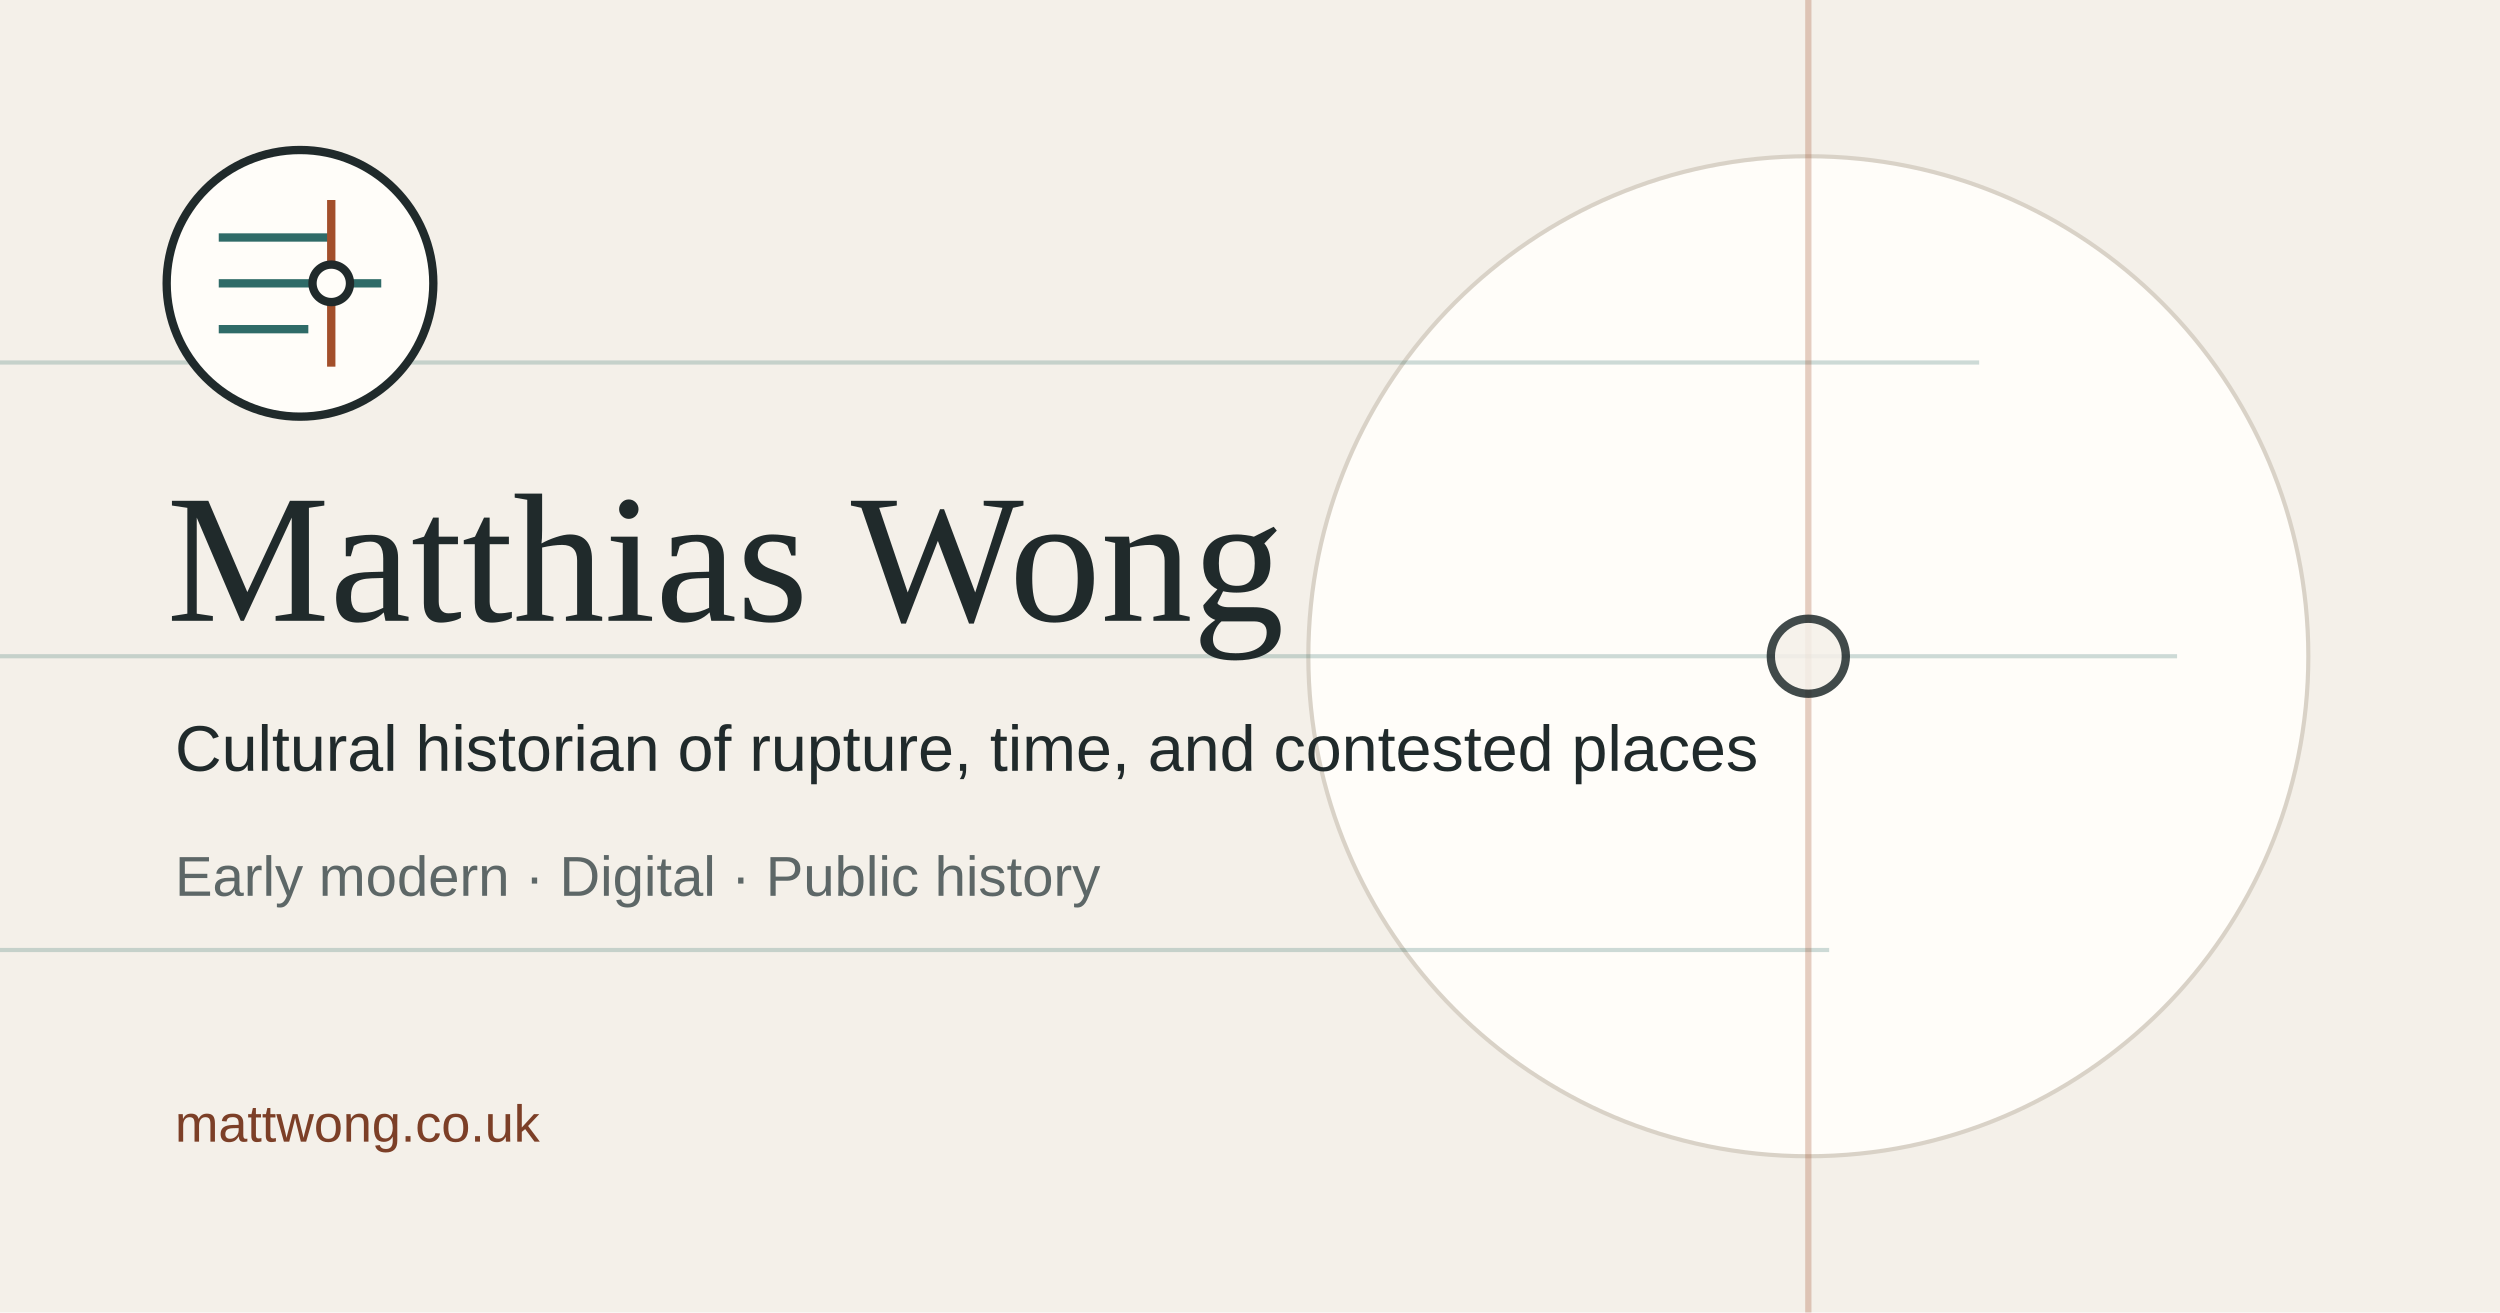
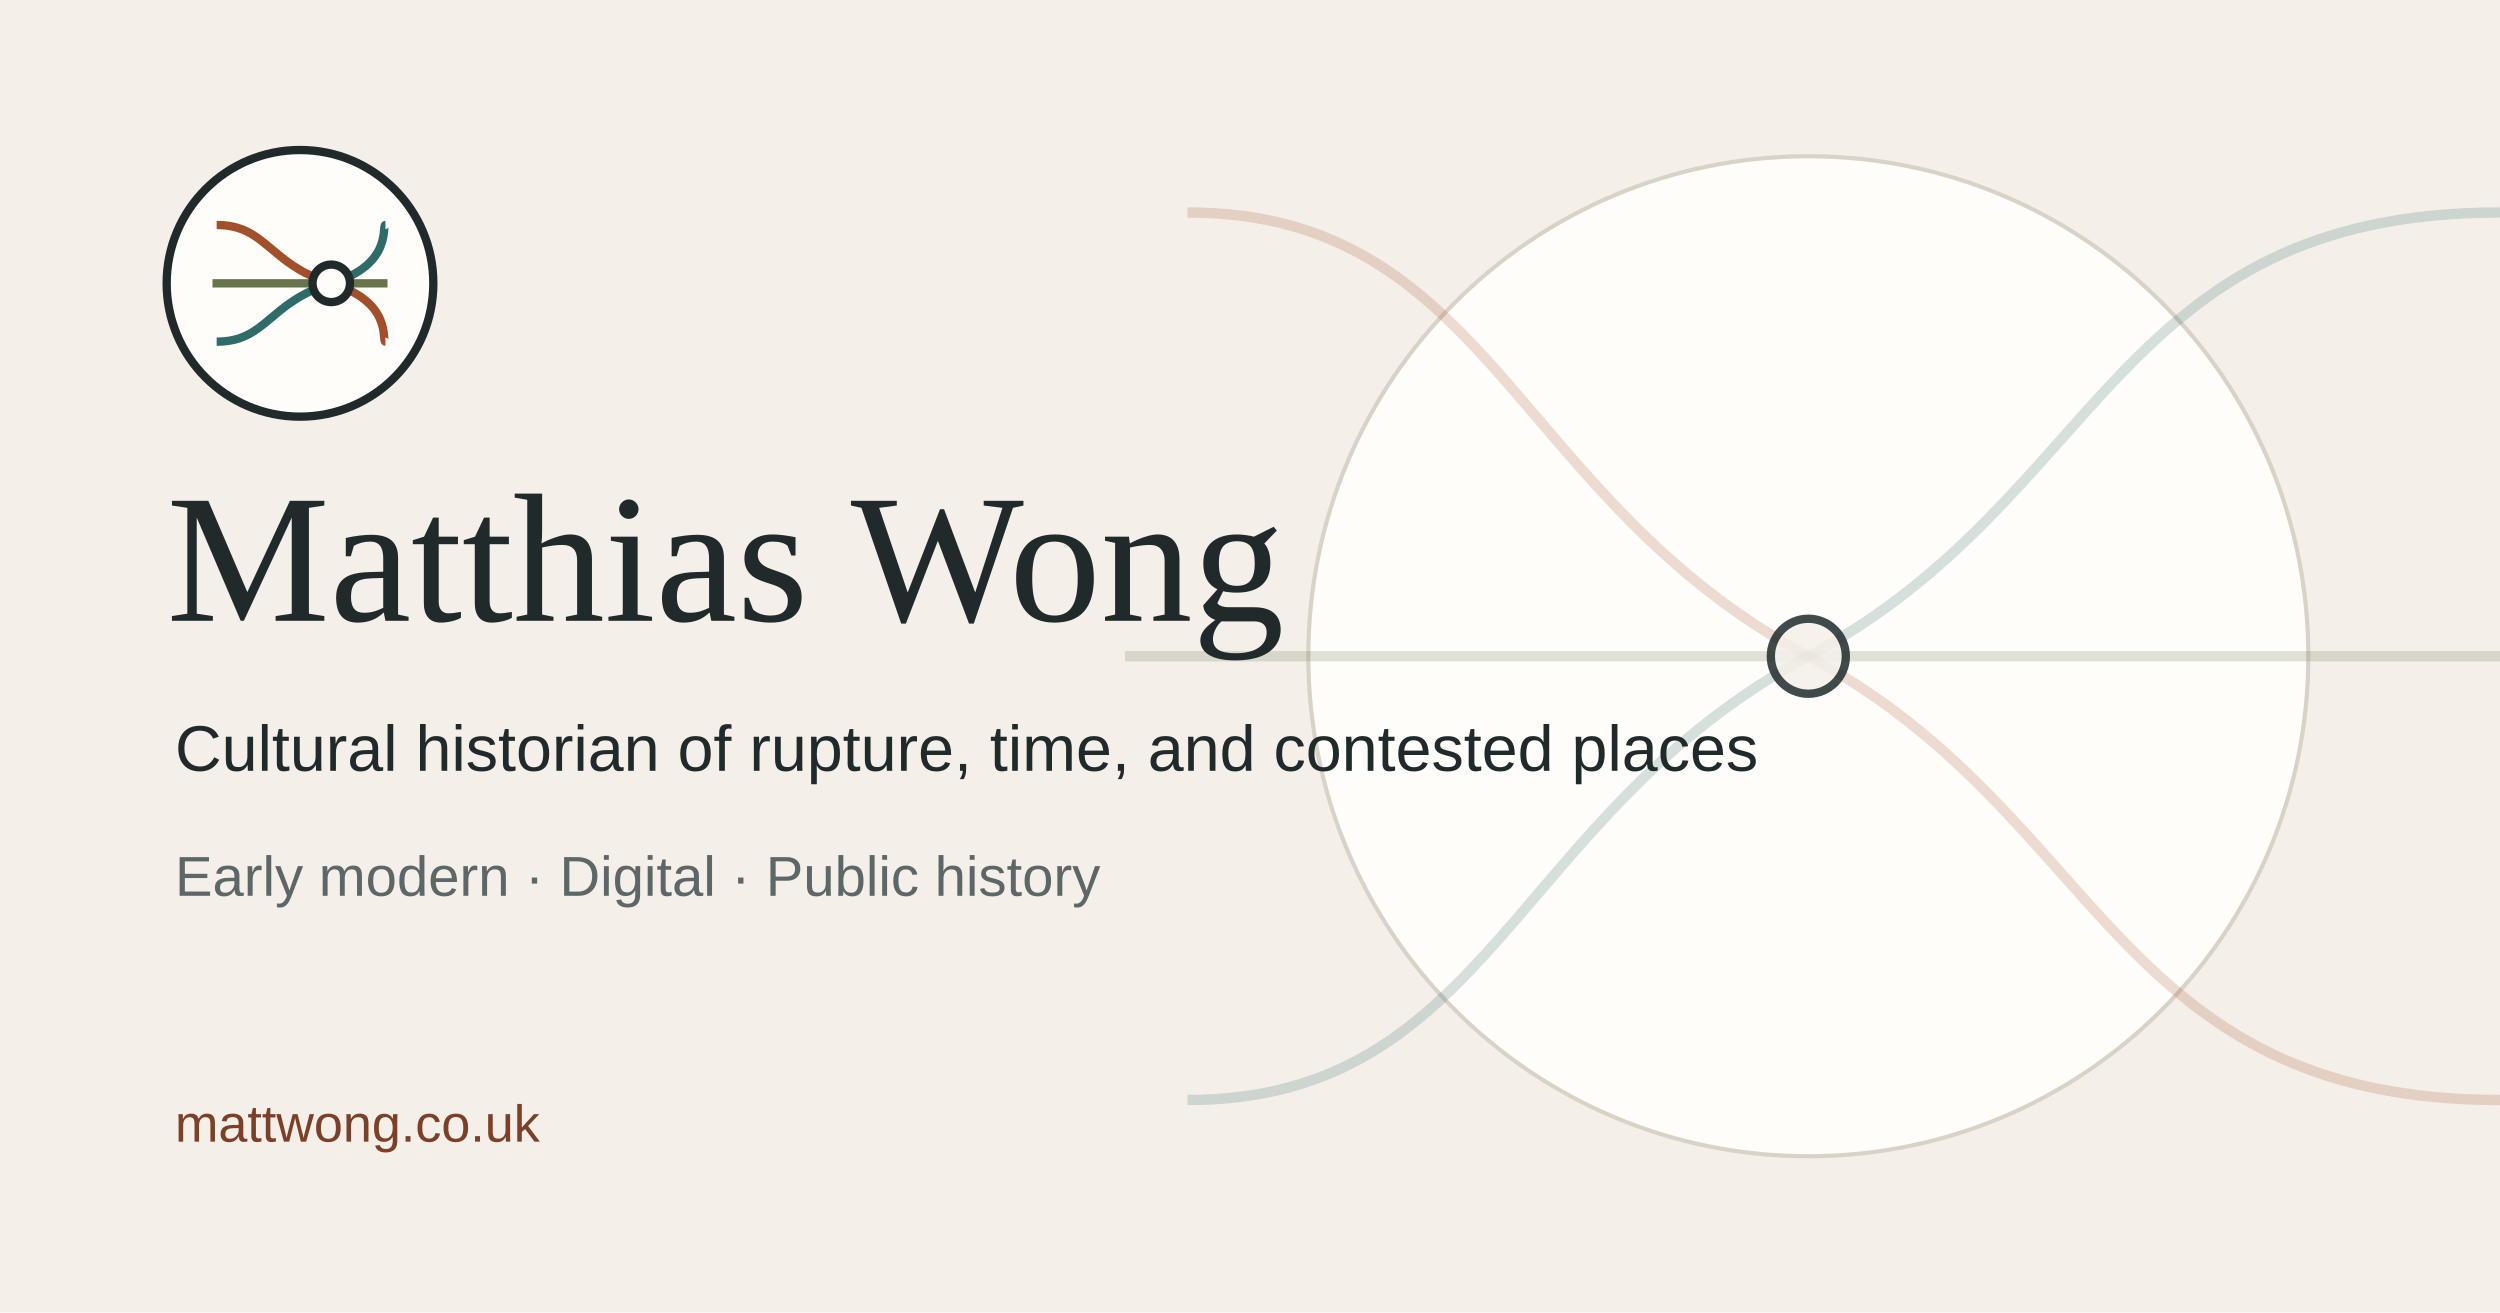
<svg xmlns="http://www.w3.org/2000/svg" width="1200" height="630" viewBox="0 0 1200 630" role="img" aria-labelledby="title description">
  <rect width="1200" height="630" fill="#f4f0e9" />
  <circle cx="868" cy="315" r="240" fill="#fffdf9" stroke="#d9d2c7" stroke-width="2" />
-   <path d="M0 174h950M0 315h1045M0 456h878" fill="none" stroke="#2f6b68" stroke-width="2" opacity="0.24" />
-   <path d="M868 0v630" fill="none" stroke="#a34f2b" stroke-width="3" opacity="0.28" />
+   <path d="M570 102c145 0 156 137 298 213s146 213 332 213" fill="none" stroke="#a34f2b" stroke-width="5" opacity="0.2" />
+   <path d="M570 528c145 0 156-137 298-213s146-213 332-213" fill="none" stroke="#2f6b68" stroke-width="5" opacity="0.2" />
+   <path d="M540 315h660" fill="none" stroke="#66754c" stroke-width="5" opacity="0.2" />
  <circle cx="868" cy="315" r="18" fill="#f4f0e9" stroke="#202a2b" stroke-width="4" opacity="0.85" />
  <circle cx="144" cy="136" r="64" fill="#fffdf9" stroke="#202a2b" stroke-width="4" />
-   <path d="M105 114h55M105 136h78M105 158h43" fill="none" stroke="#2f6b68" stroke-width="4" />
-   <path d="M159 96v80" fill="none" stroke="#a34f2b" stroke-width="4" />
+   <path d="M104 108c24 0 25 19 55 28s24 28 26 28" fill="none" stroke="#a34f2b" stroke-width="4" />
+   <path d="M104 164c24 0 25-19 55-28s24-28 26-28" fill="none" stroke="#2f6b68" stroke-width="4" />
+   <path d="M102 136h84" fill="none" stroke="#66754c" stroke-width="4" />
  <circle cx="159" cy="136" r="9" fill="#fffdf9" stroke="#202a2b" stroke-width="4" />
  <text x="80" y="298" fill="#202a2b" font-family="Georgia, 'Times New Roman', serif" font-size="88">Matthias Wong</text>
  <text x="84" y="370" fill="#202a2b" font-family="Arial, Helvetica, sans-serif" font-size="31">Cultural historian of rupture, time, and contested places</text>
  <text x="84" y="430" fill="#5d6767" font-family="Arial, Helvetica, sans-serif" font-size="27">Early modern · Digital · Public history</text>
  <text x="84" y="548" fill="#7c3f27" font-family="Arial, Helvetica, sans-serif" font-size="25">mattwong.co.uk</text>
</svg>
